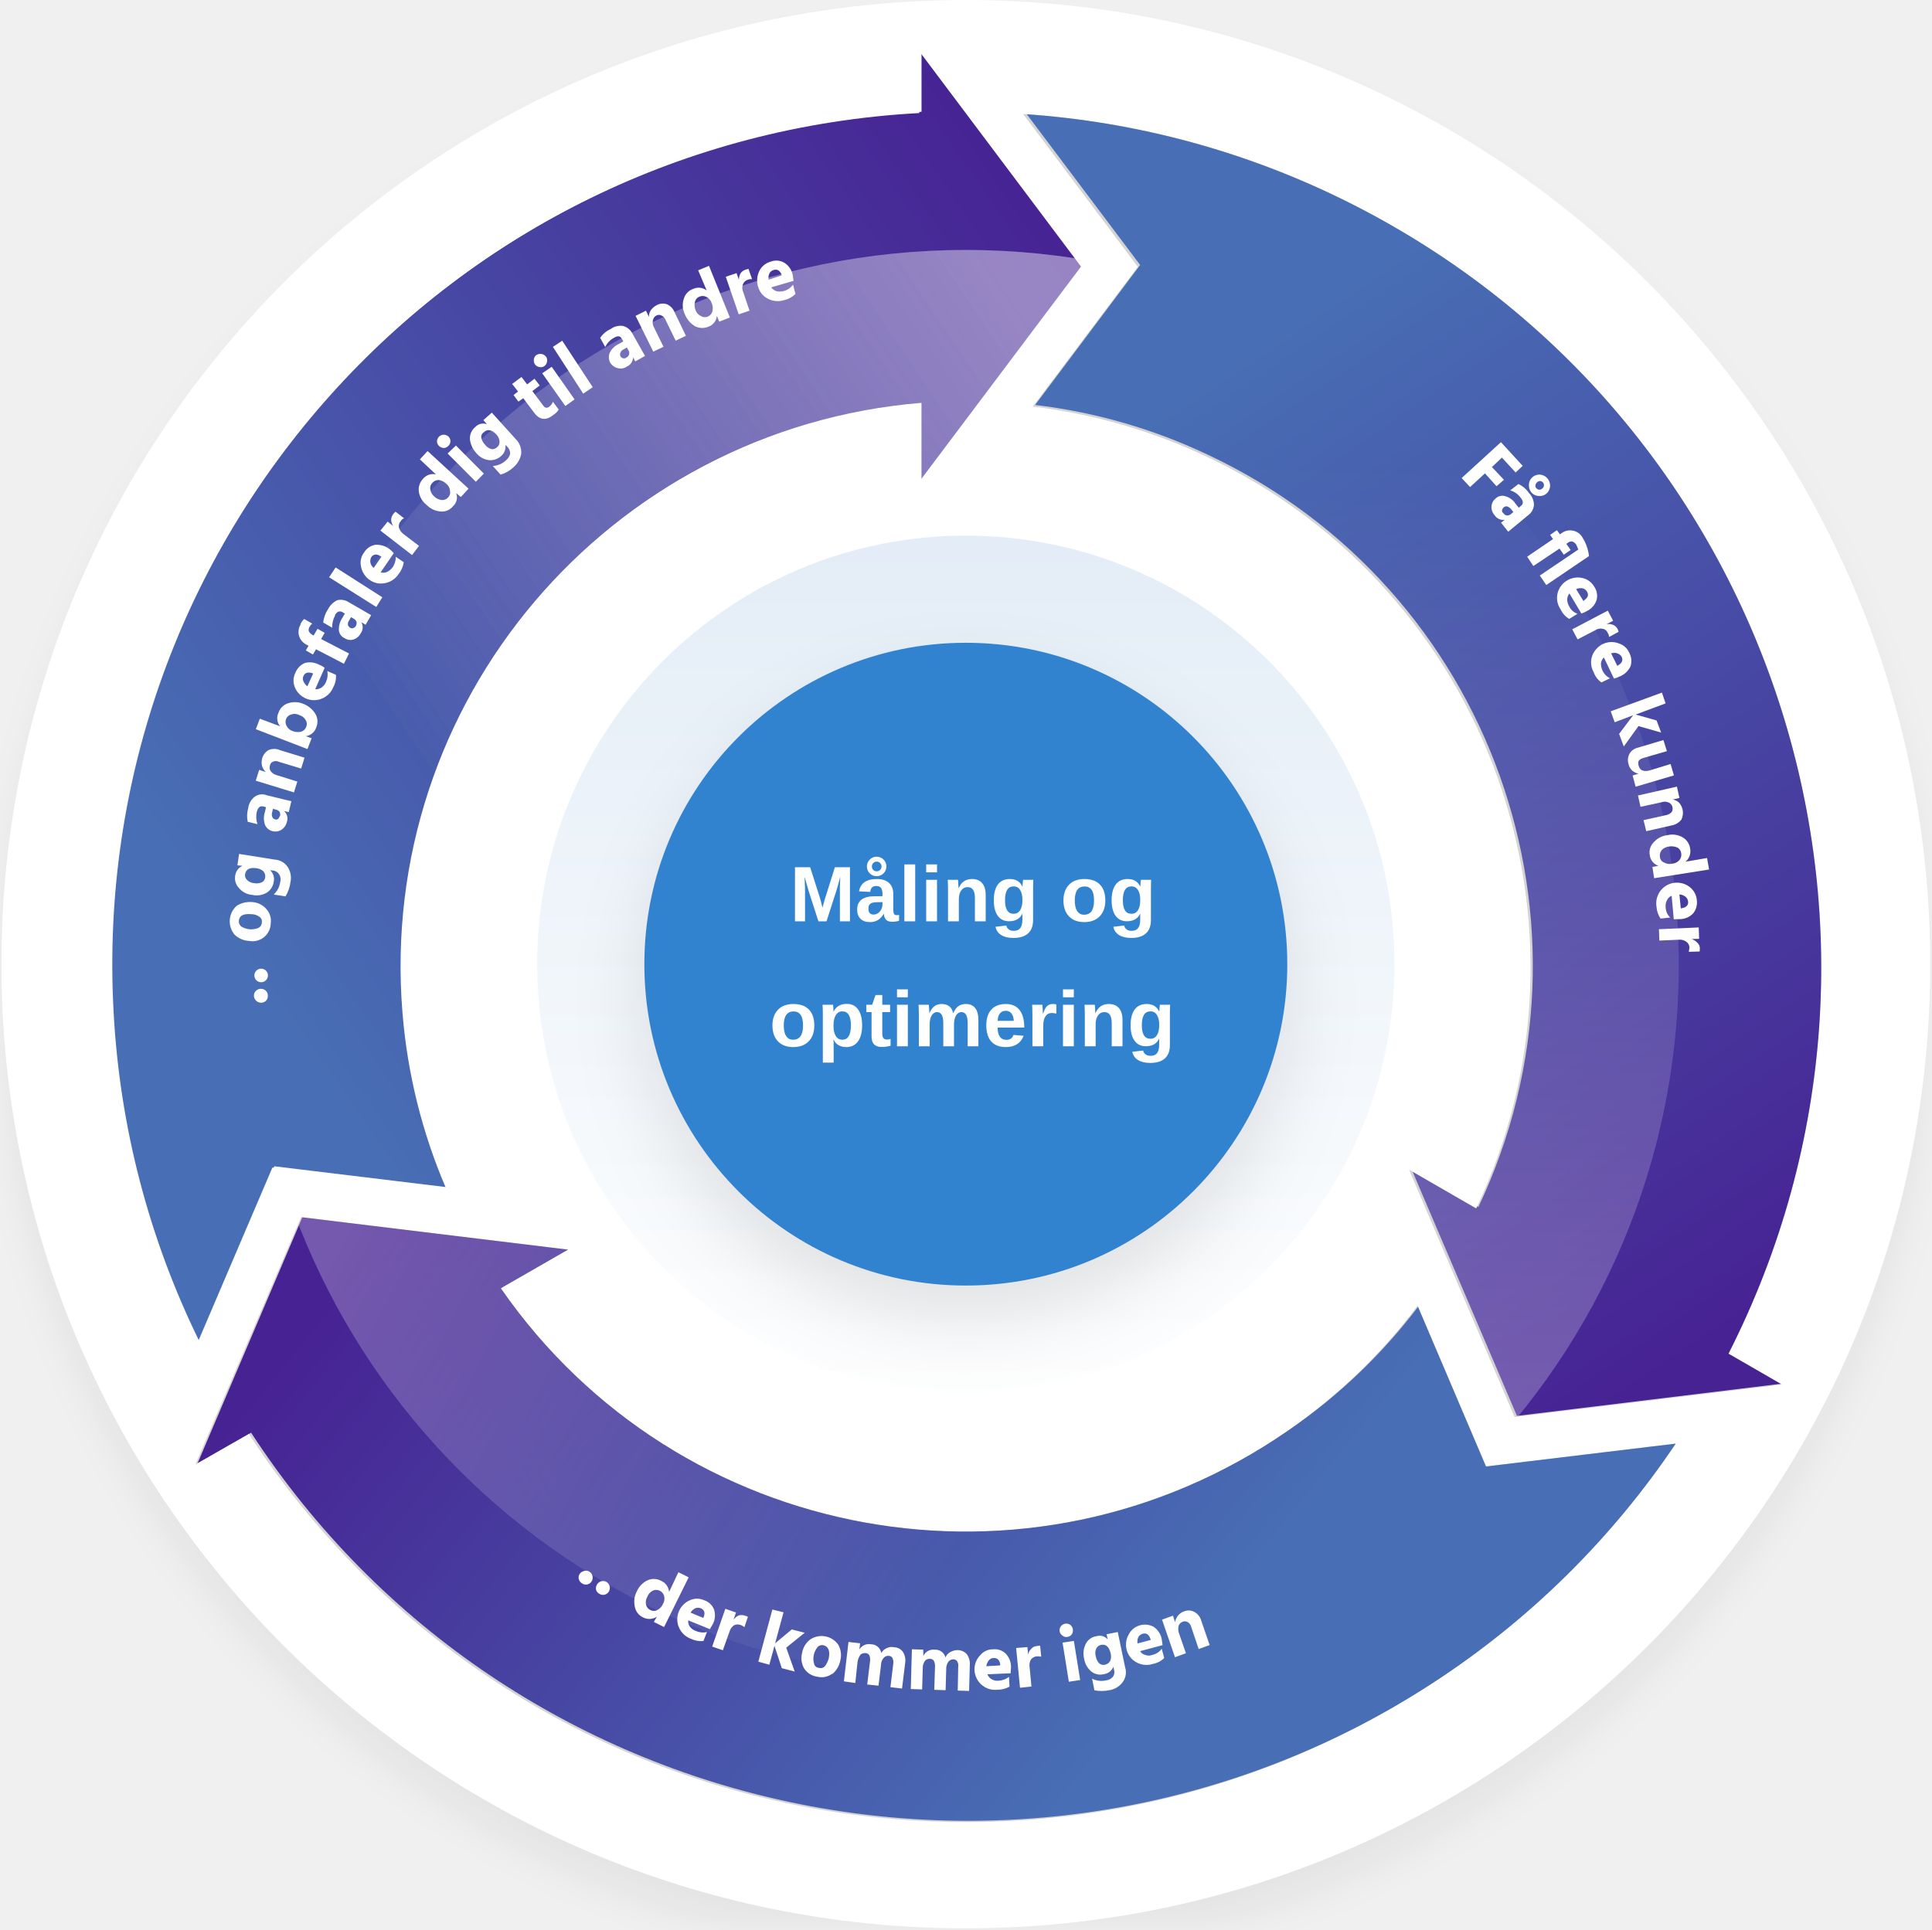
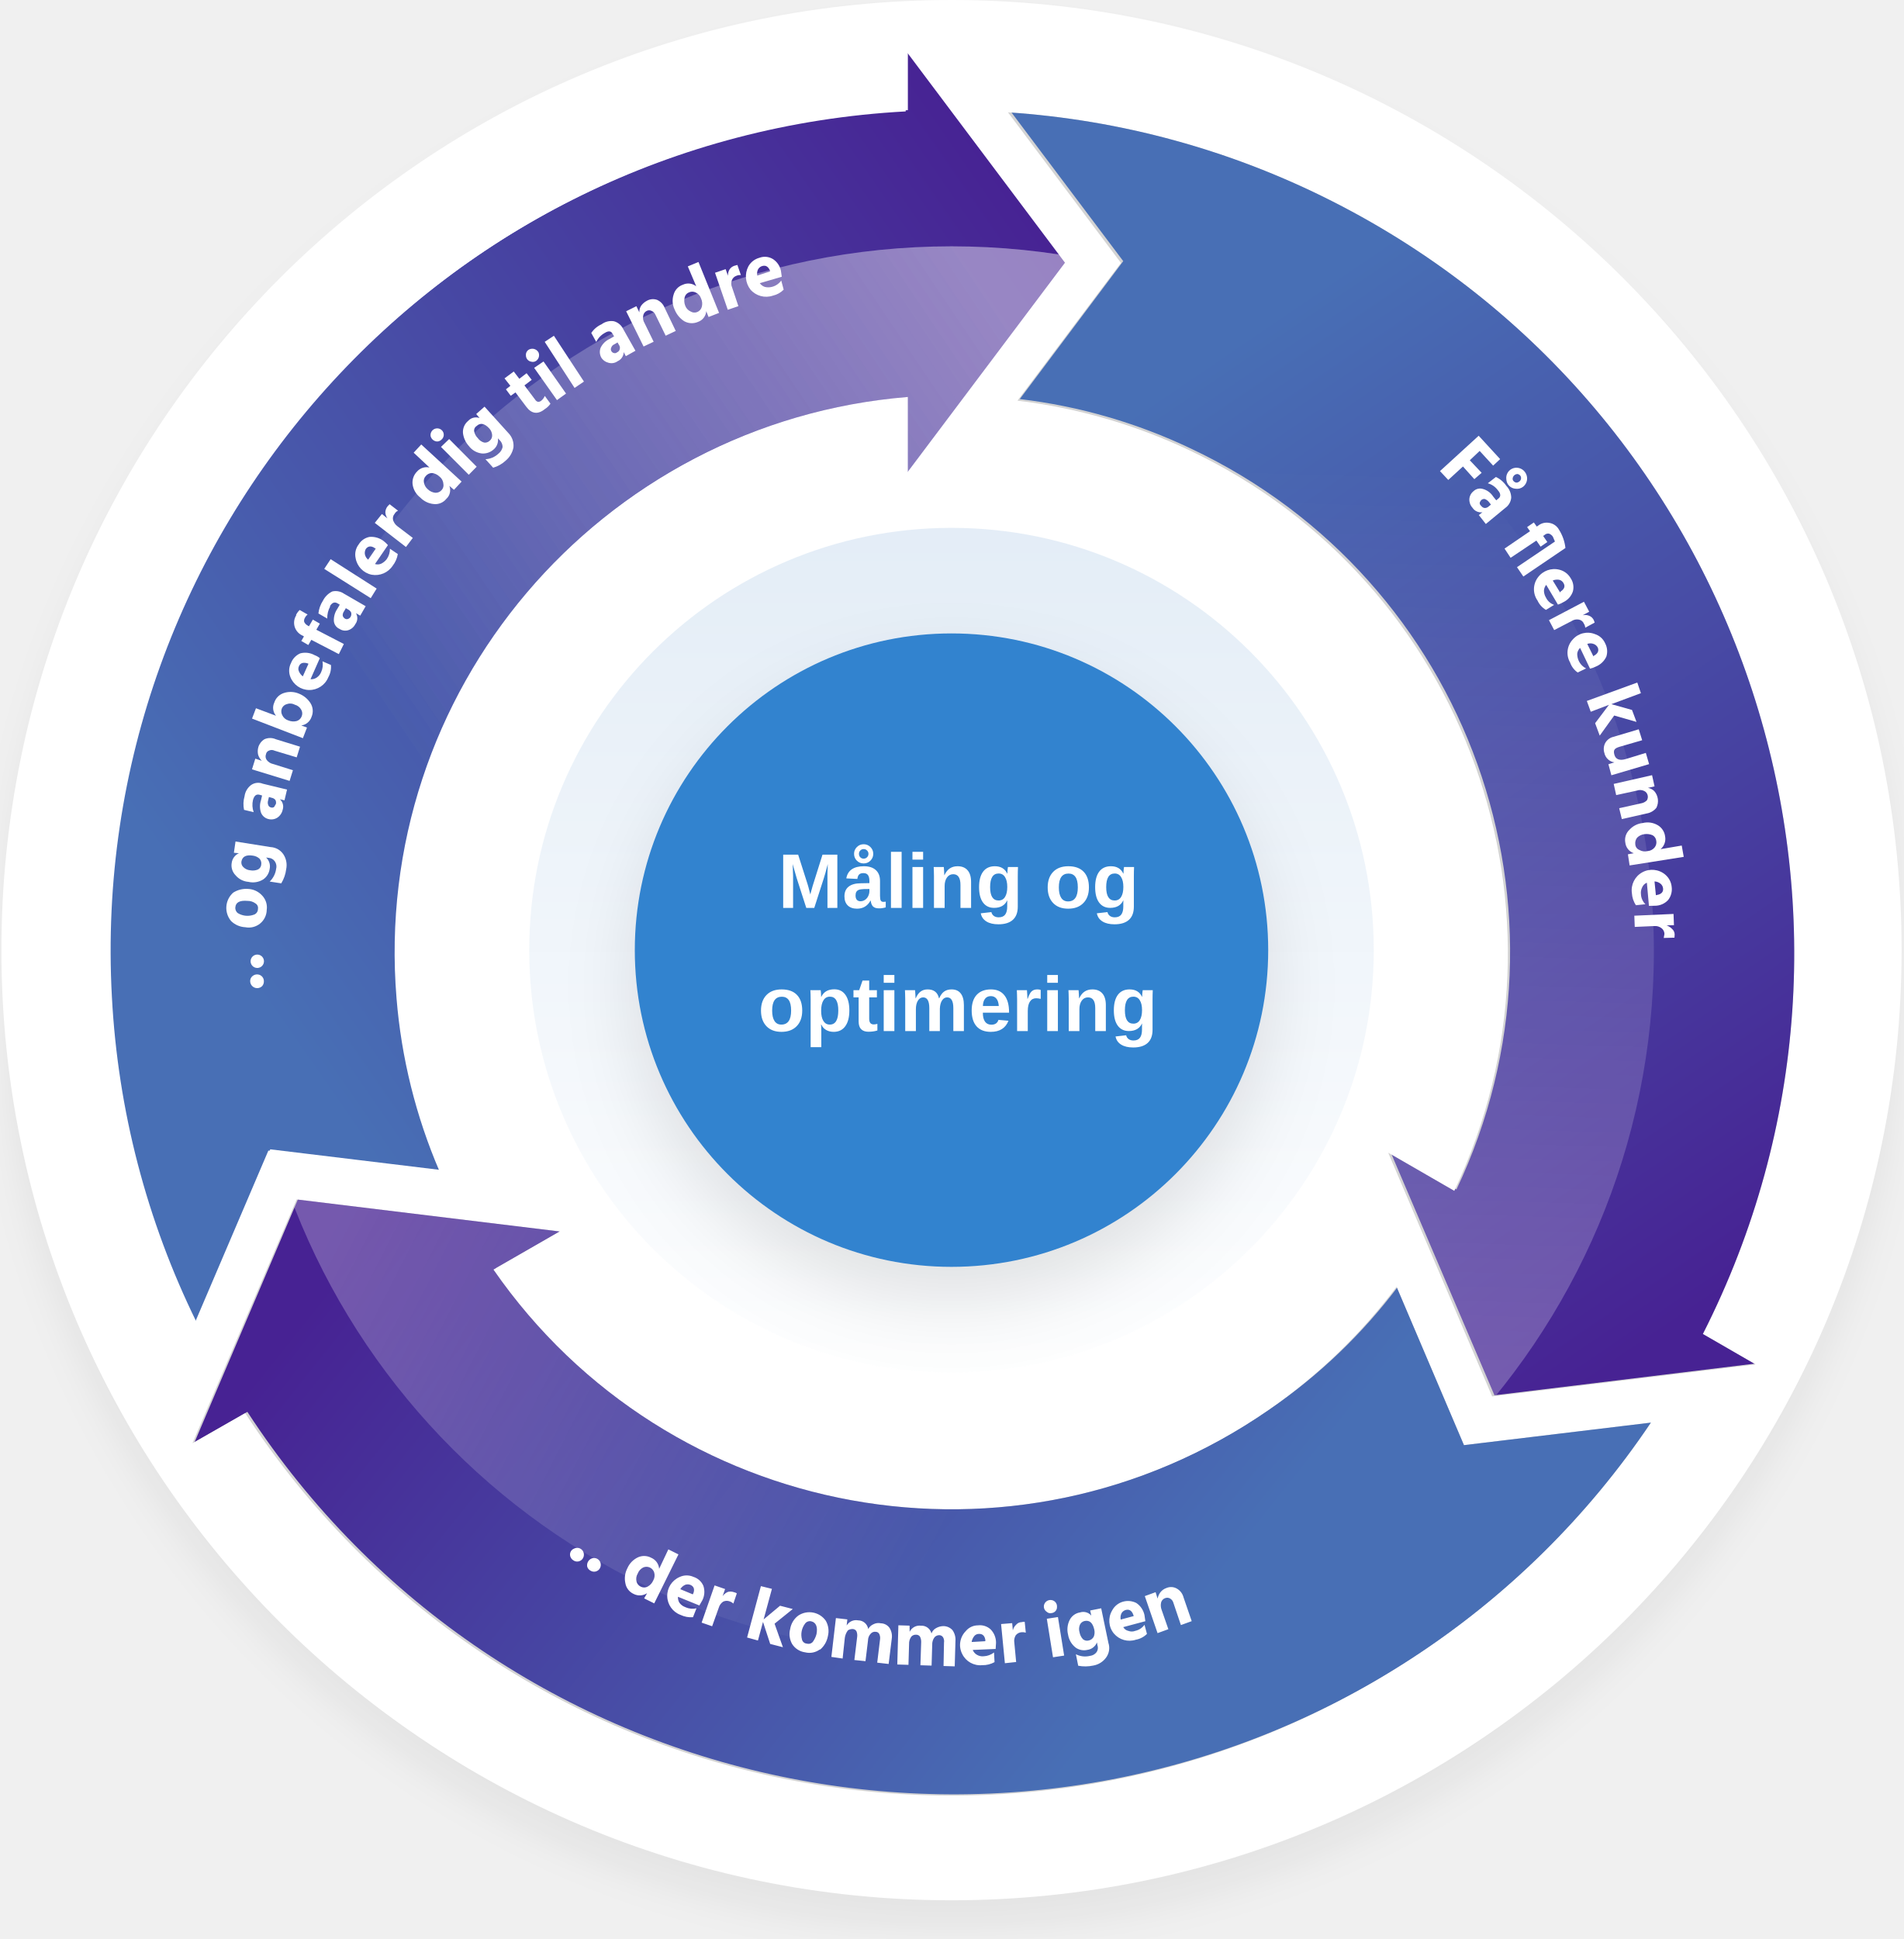
- <svg xmlns="http://www.w3.org/2000/svg" xmlns:xlink="http://www.w3.org/1999/xlink" id="Layer_1" data-name="Layer 1" viewBox="0 0 540.9 540.3">
+ <svg xmlns="http://www.w3.org/2000/svg" xmlns:xlink="http://www.w3.org/1999/xlink" id="Layer_1" data-name="Layer 1" viewBox="0 0 540.9 551">
  <defs>
    <filter id="filter-2" x="-13.12" y="-4" width="107" height="107" name="filter-2">
      <feOffset result="shadowOffsetOuter1" dy="8" in="SourceAlpha" />
      <feGaussianBlur result="shadowBlurOuter1" stdDeviation="5" in="shadowOffsetOuter1" />
      <feColorMatrix values="0 0 0 0 0 0 0 0 0 0 0 0 0 0 0 0 0 0 0.05 0" in="shadowBlurOuter1" />
    </filter>
    <linearGradient id="linear-gradient" x1="-358.11" y1="679.93" x2="-357.41" y2="679.7" gradientTransform="matrix(-207.24, -358.95, -146.7, 84.7, 26031.16, -185748.02)" gradientUnits="userSpaceOnUse">
      <stop offset="0" stop-color="#472293" />
      <stop offset="1" stop-color="#486fb5" />
    </linearGradient>
    <mask id="mask" x="55.27" y="70.28" width="414.73" height="439.63" maskUnits="userSpaceOnUse">
      <g transform="translate(-9.6 -2)">
        <g id="mask-5">
          <path id="path-4" d="M426.3,412.3l53.1-6.4A239.1,239.1,0,0,1,411.3,473c-110.8,72.2-259.2,41-331.4-69.8l-15,8.6,29.5-69.3,74.9,9.1-18.8,10.8a158.1,158.1,0,0,0,220,40,156.4,156.4,0,0,0,36.6-35.1Z" fill="#fff" />
        </g>
      </g>
    </mask>
    <linearGradient id="linear-gradient-2" x1="-357.87" y1="680.34" x2="-357.44" y2="680.12" gradientTransform="matrix(400, 0, 0, -400, 143311, 272351.28)" gradientUnits="userSpaceOnUse">
      <stop offset="0" stop-color="#fff" />
      <stop offset="1" stop-color="#fff" stop-opacity="0" />
    </linearGradient>
    <linearGradient id="linear-gradient-3" x1="-356.64" y1="679.69" x2="-357" y2="680.55" gradientTransform="matrix(-111.68, -193.43, -316.08, 182.49, 175300.3, -192969.92)" xlink:href="#linear-gradient" />
    <mask id="mask-2" x="70" y="31.49" width="440.47" height="438.79" maskUnits="userSpaceOnUse">
      <g transform="translate(-9.6 -2)">
        <g id="mask-9">
          <path id="path-8" d="M509.1,389.4l-74.8,9.1-29.6-69.3L423.5,340c37.4-78.9,3.6-173.2-75.4-210.5a155.8,155.8,0,0,0-48.7-14.1l29.4-39.2L296.7,33.5a239,239,0,0,1,92.2,25.4c118,59.8,165.1,203.9,105.2,321.9Z" fill="#fff" />
        </g>
      </g>
    </mask>
    <linearGradient id="linear-gradient-4" x1="-357.61" y1="679.9" x2="-357.59" y2="680.55" xlink:href="#linear-gradient-2" />
    <linearGradient id="linear-gradient-5" x1="-356.79" y1="680.65" x2="-357.54" y2="679.96" gradientTransform="matrix(-135.92, -235.41, -313.36, 180.92, 164859.72, -206741.51)" xlink:href="#linear-gradient" />
    <mask id="mask-3" x="31.38" y="14" width="439" height="456" maskUnits="userSpaceOnUse">
      <g transform="translate(-9.6 -2)">
        <g id="mask-13">
          <path id="path-12" d="M267.6,16l45.2,60.2-45.2,60.3V114.8c-87.1,7.1-151.9,83.5-144.7,170.5a157.3,157.3,0,0,0,12.2,49.2l-48.7-5.9L65.5,377.8a238,238,0,0,1-24.1-92.5c-7.2-132,94.1-244.9,226.2-252Z" fill="#fff" />
        </g>
      </g>
    </mask>
    <linearGradient id="linear-gradient-6" x1="-357.37" y1="680.36" x2="-357.8" y2="680.07" gradientTransform="matrix(400, 0, 0, -400, 143311.38, 272351)" xlink:href="#linear-gradient-2" />
    <linearGradient id="linear-gradient-7" x1="-357" y1="680.5" x2="-357" y2="679.5" gradientTransform="matrix(240, 0, 0, -240, 85951.38, 163471)" gradientUnits="userSpaceOnUse">
      <stop offset="0" stop-color="#c9dcef" />
      <stop offset="1" stop-color="#fdfeff" />
    </linearGradient>
    <filter id="filter-17" x="-29.02" y="-15.9" width="138.9" height="138.9" name="filter-17">
      <feOffset result="shadowOffsetOuter1" dy="10" in="SourceAlpha" />
      <feGaussianBlur result="shadowBlurOuter1" stdDeviation="10" in="shadowOffsetOuter1" />
      <feColorMatrix values="0 0 0 0 0 0 0 0 0 0 0 0 0 0 0 0 0 0 0.1 0" in="shadowBlurOuter1" />
    </filter>
  </defs>
  <g id="Page-2">
    <g id="Homepage">
      <g id="content">
        <g id="wheel">
          <g id="section_1" data-name="section#1">
            <g id="wheel-2" data-name="wheel">
              <g id="base">
                <g filter="url(#filter-2)">
                  <circle id="path-1" cx="270.4" cy="270" r="270" />
                </g>
                <circle id="path-1-2" data-name="path-1" cx="270.4" cy="270" r="270" fill="#fff" />
              </g>
              <g id="arrows">
                <g id="arrow_0">
                  <path id="path-8-2-grey" data-name="path-8" d="M267.1,14.9l45.3,60.3-45.2,60.2V113.7c-87,7.1-151.8,83.5-144.6,170.6a158.7,158.7,0,0,0,12.2,49.2l-48.6-5.9-21,49.2A238.5,238.5,0,0,1,41,284.3c-7.2-132.1,94.1-245,226.1-252.1Z" transform="rotate(120, 270, 270) translate(-9.6 -2)" fill="lightgrey" />
                  <g mask="url(#mask-2)">
                    <g id="Fill-4" class="movable-arrow movable-arrow0" transform="rotate(120, 270, 270)">
                      <path id="path-8-2" data-name="path-8" d="M267.1,14.9l45.3,60.3-45.2,60.2V113.7c-87,7.1-151.8,83.5-144.6,170.6a158.7,158.7,0,0,0,12.2,49.2l-48.6-5.9-21,49.2A238.5,238.5,0,0,1,41,284.3c-7.2-132.1,94.1-245,226.1-252.1Z" transform="translate(-9.6 -2)" fill="url(#linear-gradient-3)" />
                    </g>
                    <circle id="Oval-2" data-name="Oval" cx="270" cy="270.3" r="200" opacity="0.25" fill="url(#linear-gradient-4)" style="isolation: isolate" />
                  </g>
                  <path id="Få_flere_kunder" data-name="Få flere kunder" d="M80.6,206.4,77.9,215l14.2,4.5,1-3.3-5.4-1.7,1.5-4.6-2.6-.9-1.4,4.7-3.7-1.1,1.7-5.4Zm2.8-7.9a1.3,1.3,0,0,1,.7.6,1.4,1.4,0,0,1,0,.9.9.9,0,0,1-.6.6,1.4,1.4,0,0,1-1.7-.6,1.4,1.4,0,0,1,0-.9,1.2,1.2,0,0,1,1.6-.6Zm.7-1.7a3,3,0,0,0-3.6,1.2,3,3,0,0,0,.4,3.8,2.9,2.9,0,0,0,3.8.2,2.8,2.8,0,0,0,1-3.6A2.8,2.8,0,0,0,84.1,196.8Zm9.8,5.7a1.6,1.6,0,0,1,.9.7,1.3,1.3,0,0,1,0,1.2,1,1,0,0,1-.5.8,1.7,1.7,0,0,1-1,0,1.2,1.2,0,0,1-.7-.7,2.8,2.8,0,0,1,.1-1.3l.4-1Zm-5.3,0c.4-1.2,1.1-1.6,1.9-1.3l.8.3-.5,1.3a5,5,0,0,0-.4,3.6,2.7,2.7,0,0,0,1.9,2,3.1,3.1,0,0,0,2.5-.1,3.4,3.4,0,0,0,1.7-2,2.9,2.9,0,0,0-.3-3.1l1.2.5,1.2-3-6.7-2.5a4,4,0,0,0-3.4,0,4.9,4.9,0,0,0-2.2,2.9,7.2,7.2,0,0,0-.7,3.8l2.7,1.1a5.3,5.3,0,0,1,.3-3.5Zm2.8-13.4,2.1,1,.6-1.3,7.9,3.8,1.4-2.8-7.9-3.9.9-1.9-2.1-1-.9,1.9-.4-.2a1.5,1.5,0,0,1-1-.9,2.2,2.2,0,0,1,.2-1.4l.9-1.2,11.7,5.7,1.4-2.9-13-6.3a12.2,12.2,0,0,0-3.6,4.2,3.8,3.8,0,0,0-.3,3.3,3.9,3.9,0,0,0,2.3,2.4l.4.2ZM103,176.2a3.3,3.3,0,0,1-1.1-1.5,1.9,1.9,0,0,1,.2-1.5c.5-.9,1.3-1.1,2.5-.5h.3Zm5.2-.8a4,4,0,0,1-1.4,1.5,2.8,2.8,0,0,1-1.8.3l3.2-5.7a7.1,7.1,0,0,0-1.4-1,5.2,5.2,0,0,0-4-.8,4.6,4.6,0,0,0-2.9,2.4,5.1,5.1,0,0,0-.5,4,5.8,5.8,0,0,0,5,4.2,5.6,5.6,0,0,0,5.7-3.2,6,6,0,0,0,1.1-3.4l-2.4-1.3a4,4,0,0,1-.6,3Zm-4.4-9.9,9.5,6,1.7-2.7-4.7-3a2.8,2.8,0,0,1-1.4-1.6,1.9,1.9,0,0,1,.3-1.8,2.4,2.4,0,0,1,.8-.9l-2.6-1.6-.5.6a2.5,2.5,0,0,0-.4,1.7,3,3,0,0,0,.8,1.7l-1.8-1.1Zm9.9-6.8a2.6,2.6,0,0,1-.9-1.6,2.1,2.1,0,0,1,.3-1.5c.6-.8,1.5-.9,2.6-.2h.2Zm5.3-.2a4.7,4.7,0,0,1-1.5,1.3,2.8,2.8,0,0,1-1.8.1l3.7-5.4a6.9,6.9,0,0,0-1.3-1.1,5.6,5.6,0,0,0-4-1.2,4.9,4.9,0,0,0-3.1,2.2,4.7,4.7,0,0,0-.8,3.8,5.6,5.6,0,0,0,4.5,4.7,5.5,5.5,0,0,0,6-2.6,5.8,5.8,0,0,0,1.4-3.3l-2.2-1.5A4.6,4.6,0,0,1,119,158.5Zm8.5-16.6-1.6-6.4-2.3,2.8,1.5,5.9-6.9-5.7-2.1,2.4,11.7,9.8,2.1-2.5-4.3-3.5,6.5.8,2.4-2.9Zm9-9.1c1.4,1.3,1.6,2.5.6,3.5s-1.6.8-2.6-.1l-4.9-4.7-2.2,2.4,5.4,5.1a3.6,3.6,0,0,0,2.7,1.2,3.7,3.7,0,0,0,2.6-1.2,3.4,3.4,0,0,0,.9-3.8l1.3,1.2,2.3-2.3-8.1-7.7-2.3,2.4Zm.3-8.7,7.6,8.2,2.4-2.2-4-4.4a2.7,2.7,0,0,1-1-1.9,1.8,1.8,0,0,1,.6-1.5,1.9,1.9,0,0,1,1.3-.5,2.9,2.9,0,0,1,1.4.8l4.5,4.9,2.3-2.2L147,120a4.5,4.5,0,0,0-2.8-1.6,4.3,4.3,0,0,0-3.8,2.9,3.4,3.4,0,0,0,.1,2l-1.3-1.4Zm17.5-5.2a3.5,3.5,0,0,1-1.9-1.3,4.3,4.3,0,0,1-.9-2.2,2.1,2.1,0,0,1,.9-1.7,2.3,2.3,0,0,1,1.8-.5,2.8,2.8,0,0,1,1.9,1.2,3.1,3.1,0,0,1,.9,2.2,1.8,1.8,0,0,1-.8,1.8,2.5,2.5,0,0,1-1.9.5Zm-.5-7.4a3.8,3.8,0,0,0-3.8.7,4.3,4.3,0,0,0-1.7,3.3,5.7,5.7,0,0,0,1.6,4.1,5.9,5.9,0,0,0,3.5,2.3,4,4,0,0,0,3.8-.8,3.6,3.6,0,0,0,1.4-3.6l1.1,1.3,2.5-2-9.8-12.1-2.5,2.1Zm8.8-3.1a2.9,2.9,0,0,1-.3-1.8,2,2,0,0,1,.8-1.3c.8-.6,1.7-.4,2.5.6l.2.2Zm5.1,1.5a3.4,3.4,0,0,1-1.9.7,2.4,2.4,0,0,1-1.8-.5l5.4-3.8-.9-1.5a5.1,5.1,0,0,0-3.3-2.4,5,5,0,0,0-3.7,1,5.2,5.2,0,0,0-2.1,3.3,5.8,5.8,0,0,0,9.3,5.6,6.9,6.9,0,0,0,2.4-2.7l-1.6-2.2a4.2,4.2,0,0,1-1.8,2.5Zm.2-10.8,6,9.4,2.7-1.7-3-4.7a2.9,2.9,0,0,1-.5-2,2.1,2.1,0,0,1,1-1.6l1.1-.4-1.6-2.6-.8.4a2.1,2.1,0,0,0-1,1.4,4,4,0,0,0-.1,1.9l-1.1-1.8Z" transform="rotate(120, 270, 270) translate(-9.6 -2)" fill="#fff" />
                </g>
                <g id="arrow_1">
                  <path id="path-4-2-grey" data-name="path-4" d="M328.4,75.2,296.3,32.4a239,239,0,0,1,92.1,25.4c118,59.8,165.1,204,105.3,321.9l14.9,8.7-74.8,9-29.5-69.3L423.1,339c37.3-79,3.5-173.3-75.4-210.6A156.6,156.6,0,0,0,299,114.3Z" transform="rotate(120, 270, 270) translate(-9.6 -2)" fill="lightgrey" />
                  <g mask="url(#mask)">
                    <g id="arrow_1" class="movable-arrow movable-arrow1" transform="rotate(120, 270, 270)">
                      <path id="path-4-2" data-name="path-4" d="M328.4,75.2,296.3,32.4a239,239,0,0,1,92.1,25.4c118,59.8,165.1,204,105.3,321.9l14.9,8.7-74.8,9-29.5-69.3L423.1,339c37.3-79,3.5-173.3-75.4-210.6A156.6,156.6,0,0,0,299,114.3Z" transform="translate(-9.6 -2)" fill="url(#linear-gradient)" />
                    </g>
                    <circle id="Oval" cx="270" cy="270.3" r="200" opacity="0.25" fill="url(#linear-gradient-2)" style="isolation: isolate" />
                  </g>
                  <path id="_.._der_kommer_igen" data-name=" .. der kommer igen" d="M483.3,278a1.9,1.9,0,0,0-1.5-2,2,2,0,0,0-2.2,1.1,1.9,1.9,0,0,0,.7,2.4,1.8,1.8,0,0,0,2.4-.1A2,2,0,0,0,483.3,278Zm.1-5.7a1.9,1.9,0,0,0-1.5-1.9,2,2,0,0,0-2.2,1.1,1.9,1.9,0,0,0,.7,2.4,2.1,2.1,0,0,0,2.5-.2A1.9,1.9,0,0,0,483.4,272.3Zm-3.9-12.8a3,3,0,0,1-2.1.8,3.2,3.2,0,0,1-2.3-.5,2.3,2.3,0,0,1-.3-3.4,2.9,2.9,0,0,1,2.1-.9,3.6,3.6,0,0,1,2.3.5,2.1,2.1,0,0,1,1,1.7,2.2,2.2,0,0,1-.7,1.8Zm-6.3-3.8a3.7,3.7,0,0,0-1.6,3.5,4.3,4.3,0,0,0,1.7,3.3,6.1,6.1,0,0,0,4.3,1.1,6.2,6.2,0,0,0,3.9-1.6,4.1,4.1,0,0,0,1.5-3.6,3.8,3.8,0,0,0-2.1-3.2h1.7l-.2-3.2L466.9,253l.2,3.2Zm2-8.1a3,3,0,0,1-1.8-.6,2.1,2.1,0,0,1-.7-1.3c-.1-1,.4-1.7,1.7-1.9h.3Zm3.7-3.8a3.4,3.4,0,0,1-.2,2,2.7,2.7,0,0,1-1.3,1.3l-.9-6.5h-1.7a5.3,5.3,0,0,0-3.7,1.8,4.5,4.5,0,0,0-.8,3.7,4.7,4.7,0,0,0,2,3.4,5.8,5.8,0,0,0,9.2-5.6,7,7,0,0,0-1.2-3.4l-2.7.4a4.9,4.9,0,0,1,1.3,2.8Zm-9.5-4.1,11-2.1-.6-3.1-5.5,1a3.1,3.1,0,0,1-2.1-.2,2.3,2.3,0,0,1-1-1.5,2.9,2.9,0,0,1,0-1.3l-3,.6a1.9,1.9,0,0,0,.1.8,3,3,0,0,0,.8,1.6,3.6,3.6,0,0,0,1.8.7l-2.1.4Zm.9-20.2-6.2-2.4,1,3.6,5.7,2.1-8.7,2.3.9,3.1,14.6-3.9-.8-3.1-5.3,1.4,4.4-4.9-1-3.6Zm-.1-14.9a6.6,6.6,0,0,0-4.4,0,5.9,5.9,0,0,0-3.5,2.7,5.7,5.7,0,0,0,2.6,7.5,5.9,5.9,0,0,0,4.5.1,5.7,5.7,0,0,0,3.4-2.6,5.2,5.2,0,0,0,.2-4.4,5,5,0,0,0-2.8-3.2Zm-3.3,3.1a6.5,6.5,0,0,1,2.4-.2,1.6,1.6,0,0,1,1.3,1.2,1.5,1.5,0,0,1-.3,1.8,5.2,5.2,0,0,1-4.4,1.5,1.7,1.7,0,0,1-1.4-1.2C464.1,209.5,464.9,208.4,466.9,207.7Zm-6.7-2.5,10.2-4.4-1.2-3-5.4,2.4a4.5,4.5,0,0,1-2.3.3,2.4,2.4,0,0,1-1-1,1.3,1.3,0,0,1,0-1.2,3.1,3.1,0,0,1,1.3-1l6.1-2.6-1.3-2.9-5.4,2.3a2.9,2.9,0,0,1-2.2.3,1.6,1.6,0,0,1-1.1-1,1.1,1.1,0,0,1,.1-1.2,2.7,2.7,0,0,1,1.2-.9l6.1-2.6-1.3-3-6.6,2.8a4.5,4.5,0,0,0-2.4,2.1,3.1,3.1,0,0,0,.1,2.8,3.1,3.1,0,0,0,1.3,1.7,3.1,3.1,0,0,0,1.9.6,2.9,2.9,0,0,0-.7,3.7,3.1,3.1,0,0,0,2.9,2.1l-1.6.7Zm-7.1-16.4,9.8-5.3-1.5-2.8-5.2,2.8a3.3,3.3,0,0,1-2.2.5,1.7,1.7,0,0,1-1.1-.9,1.3,1.3,0,0,1-.1-1.2,3.2,3.2,0,0,1,1.2-1.1l5.8-3.1-1.5-2.8-5.2,2.8a3.3,3.3,0,0,1-2.2.5,1.8,1.8,0,0,1-1.2-.9,1.3,1.3,0,0,1,0-1.2,2.3,2.3,0,0,1,1.2-1l5.8-3.2-1.5-2.8-6.3,3.4a4.7,4.7,0,0,0-2.3,2.3,3.5,3.5,0,0,0,.3,2.8,4.3,4.3,0,0,0,1.5,1.5,2.8,2.8,0,0,0,2,.4,2.9,2.9,0,0,0-.4,3.7,3.1,3.1,0,0,0,3.1,1.9l-1.5.9Zm-6.3-20.4a3.7,3.7,0,0,1-1.8.2,1.7,1.7,0,0,1-1.2-.8c-.6-.9-.4-1.8.7-2.6h.2Zm1.8-5a3.1,3.1,0,0,1,.6,1.9,2.7,2.7,0,0,1-.6,1.7l-3.5-5.5-1.6.8a5.4,5.4,0,0,0-2.5,3.2,4.5,4.5,0,0,0,.8,3.7,4.5,4.5,0,0,0,3.2,2.2,5.6,5.6,0,0,0,6.1-2.4,5.7,5.7,0,0,0-.1-6.5,6.9,6.9,0,0,0-2.5-2.6l-2.3,1.5a5.2,5.2,0,0,1,2.4,2Zm-10.4.3,9.1-6.5-1.9-2.6-4.5,3.2a3.1,3.1,0,0,1-2,.7,2.3,2.3,0,0,1-1.6-1,3.7,3.7,0,0,1-.5-1.1l-2.5,1.8a1.8,1.8,0,0,0,.5.7,2.1,2.1,0,0,0,1.4,1,3.1,3.1,0,0,0,1.9,0l-1.7,1.2Zm-1.2-20-8.6,7,2,2.5,8.6-7Zm-8.7,9.1a1.7,1.7,0,0,0-2.3-.4,1.8,1.8,0,0,0-.9,2.2,1.9,1.9,0,0,0,2,1.3,1.8,1.8,0,0,0,1.6-1.7,1.5,1.5,0,0,0-.4-1.4Zm2-11.4a3.8,3.8,0,0,1-1.2,1.8,3.2,3.2,0,0,1-1.9,1,1.9,1.9,0,0,1-1.6-.6c-1-1.1-.7-2.3.7-3.6a3.4,3.4,0,0,1,1.8-.9,2.1,2.1,0,0,1,1.7.7,1.8,1.8,0,0,1,.5,1.6Zm-7,1.3a3,3,0,0,0,.8,3.2,4,4,0,0,0,3.4,1.5,6,6,0,0,0,3.8-1.7,5.8,5.8,0,0,0,2.1-3.7,4.1,4.1,0,0,0-1.1-3.2,3.4,3.4,0,0,0-3.2-1.3l.6-.5a2.2,2.2,0,0,1,1.8-.8,2.7,2.7,0,0,1,1.9,1.1A5.7,5.7,0,0,1,435,141l2.5-2.2a10.7,10.7,0,0,0-2.2-3.7,5.7,5.7,0,0,0-3.7-2,4.6,4.6,0,0,0-4,1.5l-7.5,6.7,2.1,2.4Zm-3.2-7.8a2.8,2.8,0,0,1-1.7.7,2,2,0,0,1-1.4-.6c-.7-.7-.7-1.6.2-2.6l.2-.2Zm.7-5.2a2.7,2.7,0,0,1,1,1.7,2.2,2.2,0,0,1-.2,1.8l-4.6-4.6-1.4,1.1a5.5,5.5,0,0,0-1.8,3.7,5.2,5.2,0,0,0,1.6,3.5,5,5,0,0,0,3.7,1.4,5.7,5.7,0,0,0,5.4-3.7,5.8,5.8,0,0,0-1.6-6.3,6,6,0,0,0-3-1.9l-1.9,1.9a4.4,4.4,0,0,1,2.8,1.4Zm-9.9,2.6,7.3-8.4-2.5-2.1-3.8,4.4a3.6,3.6,0,0,1-1.8,1.2,1.8,1.8,0,0,1-1.6-.4,1.6,1.6,0,0,1-.6-1.3,2,2,0,0,1,.6-1.4l4.4-5-2.5-2.1-4.7,5.4a4,4,0,0,0-1.2,2.9,3.3,3.3,0,0,0,1.3,2.6,3.7,3.7,0,0,0,1.9.9,4.4,4.4,0,0,0,2-.2l-1.3,1.4Z" transform="rotate(120, 270, 270) translate(-9.6 -2)" fill="#fff" />
                </g>
                <g id="arrow_2" data-name="arrow 1">
                  <path id="mask--gray" class="mask-2" d="M267.1,14.9l45.3,60.3-45.2,60.2V113.7c-87,7.1-151.8,83.5-144.6,170.6a158.7,158.7,0,0,0,12.2,49.2l-48.6-5.9-21,49.2A238.5,238.5,0,0,1,41,284.3c-7.2-132.1,94.1-245,226.1-252.1Z" transform="translate(-9.6 -2)" fill="lightgray" stroke="white" stroke-width="4px" opacity="1" />
                  <g mask="url(#mask-3)">
                    <g id="Mask-4" class="movable-arrow movable-arrow2" transform="rotate(120, 270, 270)">
                      <path id="path-12-2" data-name="path-12" d="M64.5,410.8l29.6-69.4,74.8,9.1-18.8,10.9a158.1,158.1,0,0,0,220,40,156.4,156.4,0,0,0,36.5-35.2l19.2,45.1,53.1-6.4a240.1,240.1,0,0,1-68,67.1c-110.8,72.2-259.2,40.9-331.4-69.9Z" transform="translate(-9.6 -2)" fill="url(#linear-gradient-5)" />
                    </g>
                    <circle id="Oval-3" data-name="Oval" cx="270.4" cy="270" r="200" opacity="0.25" fill="url(#linear-gradient-6)" style="isolation: isolate" />
                  </g>
                  <path id="_.._og_anbefaler_dig_til_andre" data-name=" .. og anbefaler dig til andre" d="M384.7,436.5a1.9,1.9,0,0,0-.8,2.3,2,2,0,0,0,2.1,1.3,2,2,0,0,0,.2-3.9A2,2,0,0,0,384.7,436.5Zm-4.9,2.8a1.9,1.9,0,1,0,1.5-.2A1.9,1.9,0,0,0,379.8,439.3Zm-15.9,9.8a5.7,5.7,0,0,0,.4,4.4,6.9,6.9,0,0,0,3,3.1,5.8,5.8,0,0,0,7.3-3.5,6.2,6.2,0,0,0-.5-4.4,5.1,5.1,0,0,0-7.3-2.8A4.9,4.9,0,0,0,363.9,449.1Zm3.4,2.8a3.7,3.7,0,0,1-.5-2.3,1.5,1.5,0,0,1,1-1.4,1.7,1.7,0,0,1,1.9.1,5.3,5.3,0,0,1,2,4.2,1.8,1.8,0,0,1-1.1,1.5Q368.7,454.9,367.3,451.9Zm-9.2,1.9a3.8,3.8,0,0,1,1.3,1.8,3.1,3.1,0,0,1,.2,2.1,1.8,1.8,0,0,1-1.1,1.3c-1.4.5-2.4-.2-3.1-2a3.5,3.5,0,0,1-.2-2,2,2,0,0,1,1.2-1.3A1.7,1.7,0,0,1,358.1,453.8Zm-1.3,7a3.5,3.5,0,0,0,3.4.4,4,4,0,0,0,2.5-2.7,5.3,5.3,0,0,0-.2-4.1,5.5,5.5,0,0,0-2.7-3.3,4.3,4.3,0,0,0-3.5-.1,3.4,3.4,0,0,0-2.3,2.5l-.3-.7a2.3,2.3,0,0,1,0-2,2.6,2.6,0,0,1,1.7-1.4,6.1,6.1,0,0,1,4-.2l-1.2-3.1a10.1,10.1,0,0,0-4.2.8,5.6,5.6,0,0,0-3.2,2.7,4.7,4.7,0,0,0,0,4.3l3.6,9.4,3-1.2Zm-18.3-.2a1.7,1.7,0,0,1,0-1.2,1.6,1.6,0,0,1,.9-.7h1a1,1,0,0,1,.6.8,1,1,0,0,1-.2.9,1.9,1.9,0,0,1-1.1.7l-1,.3Zm3.2,4.3c-1.2.3-1.9.1-2.2-.8l-.2-.8,1.3-.4a5.5,5.5,0,0,0,3.1-1.8,3,3,0,0,0,.5-2.7,3.2,3.2,0,0,0-1.6-2,3.6,3.6,0,0,0-2.7-.2,2.8,2.8,0,0,0-2.2,2.2l-.4-1.3-3,.9,2,6.8a3.5,3.5,0,0,0,2,2.7,4.8,4.8,0,0,0,3.7,0,8,8,0,0,0,3.4-1.8l-.8-2.7a6.1,6.1,0,0,1-2.9,1.9Zm-7.4,4.6-2.5-10.9-3.1.7,1.3,5.8a3,3,0,0,1-.1,2.1,1.7,1.7,0,0,1-1.3,1,1.3,1.3,0,0,1-1.3-.2,1.8,1.8,0,0,1-.8-1.4l-1.5-6.4-3.1.7,1.6,7a4,4,0,0,0,1.6,2.8,3.9,3.9,0,0,0,2.8.4,4.4,4.4,0,0,0,1.9-1,4,4,0,0,0,1-1.8l.4,1.9Zm-18.2-4.1a3.8,3.8,0,0,1,1,2.1,2.8,2.8,0,0,1-.4,2.2,2.3,2.3,0,0,1-1.6,1.1,2.1,2.1,0,0,1-1.8-.6,2.8,2.8,0,0,1-1-2.1,2.9,2.9,0,0,1,.3-2.2,2.1,2.1,0,0,1,1.6-1.1A2.2,2.2,0,0,1,316.1,465.4Zm5.7,11.3-2.4-15.3-3.2.5.3,1.7a3.6,3.6,0,0,0-3.6-1.3,4.2,4.2,0,0,0-3.2,2.2,6.9,6.9,0,0,0-.7,4.2,6.1,6.1,0,0,0,2.1,3.9,4.2,4.2,0,0,0,3.6.9,3.5,3.5,0,0,0,3-2.3l1,6Zm-17.6-6.5a3.6,3.6,0,0,1-.7,1.7,1.7,1.7,0,0,1-1.3.7c-1,.1-1.6-.5-1.9-1.8v-.2Zm-3.7-3.9a3.4,3.4,0,0,1,2,.3,2.7,2.7,0,0,1,1.3,1.3l-6.5.7a4.8,4.8,0,0,0,0,1.7,5.5,5.5,0,0,0,1.6,3.8,4.9,4.9,0,0,0,3.7.9,4.8,4.8,0,0,0,3.5-1.8,5.8,5.8,0,0,0-5.3-9.4,6,6,0,0,0-3.4,1.1l.3,2.6a5,5,0,0,1,2.8-1.2Zm-10.4,14.2a4,4,0,0,0,3.1-1.3,4.1,4.1,0,0,0,1-3.2v-.4h1.5v-2.3H294l-.4-8.8-3.2.2.4,8.8h-2v2.3H291v.4a2.3,2.3,0,0,1-.4,1.4,1.5,1.5,0,0,1-1.1.4,2.5,2.5,0,0,1-1.2-.2v2.6a5,5,0,0,0,1.7.2Zm-8.8-12a2,2,0,0,1,.3-1.1,1.6,1.6,0,0,1,1.1-.5,1.4,1.4,0,0,1,.9.3,1,1,0,0,1,.4.9,1.5,1.5,0,0,1-.4.9,1.9,1.9,0,0,1-1.3.3h-1Zm1.8,5c-1.2,0-1.8-.5-1.8-1.4v-.8h1.4a5.6,5.6,0,0,0,3.5-.9,2.7,2.7,0,0,0,1.1-2.5,2.9,2.9,0,0,0-.9-2.3,3.4,3.4,0,0,0-2.5-.9,2.8,2.8,0,0,0-2.8,1.4v-1.4H278v7.1a4.2,4.2,0,0,0,1.1,3.2,5.8,5.8,0,0,0,3.6,1,8.3,8.3,0,0,0,3.8-.7v-2.9a6.7,6.7,0,0,1-3.4,1Zm-11-9-.7,15.5,3.3.2.6-15.6Zm-5.9,6.2a2.6,2.6,0,0,1-.9,1.6,2.4,2.4,0,0,1-1.4.5c-1-.1-1.6-.8-1.5-2.1v-.3Zm-2.8-4.5a4.4,4.4,0,0,1,1.9.7,2.5,2.5,0,0,1,1,1.5l-6.5-.5a8.5,8.5,0,0,0-.4,1.7,5.8,5.8,0,0,0,1,4,4.6,4.6,0,0,0,3.4,1.6,4.7,4.7,0,0,0,3.8-1.2,5.8,5.8,0,0,0,1.8-6.3,5.9,5.9,0,0,0-5.2-3.9,7.3,7.3,0,0,0-3.6.4l-.2,2.7a5.1,5.1,0,0,1,3-.7Zm-7.2,8.1,1.5-11.1-3.2-.4-.7,5.5a3.4,3.4,0,0,1-.9,1.9,2,2,0,0,1-1.8.5,1.9,1.9,0,0,1-1.2-.4l-.4,3,.8.2a2.9,2.9,0,0,0,1.8-.3,3.3,3.3,0,0,0,1.2-1.4l-.3,2Zm-16-10.6a3.6,3.6,0,0,1,.2,2.3,3.2,3.2,0,0,1-1.2,2,2,2,0,0,1-1.8.4,2.3,2.3,0,0,1-1.6-1.1,3.6,3.6,0,0,1-.2-2.3,2.8,2.8,0,0,1,1.2-2,2,2,0,0,1,1.8-.5,2.2,2.2,0,0,1,1.6,1.2Zm-5.4,5a3.6,3.6,0,0,0,2.8,2.5,4.4,4.4,0,0,0,3.7-.7,5.7,5.7,0,0,0,2.2-3.8,6.1,6.1,0,0,0-.3-4.2,4,4,0,0,0-3.1-2.4,3.3,3.3,0,0,0-3.6,1.1l.3-1.7-3.1-.7L230.3,474l3.1.7Zm-6.9-11.5L225,467.9l3.1.9L231,458Zm-1.7,12.5a1.8,1.8,0,0,0-2.2.9,1.9,1.9,0,0,0,2.9,2.3,2,2,0,0,0,.4-2.4,1.8,1.8,0,0,0-1.1-.8Zm-5.3-10.9a3.3,3.3,0,0,1-.2,2.2,3.7,3.7,0,0,1-1.1,1.8,1.5,1.5,0,0,1-1.7.2c-1.4-.4-1.8-1.6-1.2-3.5a3.1,3.1,0,0,1,1.2-1.6,1.9,1.9,0,0,1,1.8-.2,1.9,1.9,0,0,1,1.2,1.1Zm-5.4,4.6a3,3,0,0,0,2.3,2.4,4.1,4.1,0,0,0,3.7-.4,6.6,6.6,0,0,0,2.4-3.3,5.4,5.4,0,0,0,0-4.3,4.5,4.5,0,0,0-2.6-2.3,3.5,3.5,0,0,0-3.4.5l.2-.7a2.7,2.7,0,0,1,1.3-1.7,3.3,3.3,0,0,1,2.2.1,5.8,5.8,0,0,1,3.2,2.4l1-3.1a8.8,8.8,0,0,0-3.6-2.1,6.4,6.4,0,0,0-4.3,0,5.1,5.1,0,0,0-2.8,3.3l-3.1,9.6,3,1ZM198.7,456l-.9,2.2,2.4,1-1,2.4,3,1.3,1-2.5,1.5.6.9-2.1-1.5-.7,2-4.7c1-2.3.3-4-2.1-4.9a5.1,5.1,0,0,0-2.1-.6l-1.1,2.5a3.3,3.3,0,0,1,1.7.2,1.3,1.3,0,0,1,.7.6,1.2,1.2,0,0,1-.1,1l-2,4.7Zm-1.5-10.4-4.7,10.1,2.9,1.4,4.7-10.2Zm-3.8,12a2,2,0,0,0-2.4.6,2,2,0,0,0,.2,2.4,1.7,1.7,0,0,0,2.3.3,1.8,1.8,0,0,0,.8-2.2,1.7,1.7,0,0,0-.9-1.1Zm-1.7-14.7-7,13.9,2.8,1.4,7.1-13.9Zm-14-3.4a1.4,1.4,0,0,1,.9-.8,1.3,1.3,0,0,1,1.2.2.9.9,0,0,1,.6.6,1.1,1.1,0,0,1-.1,1,1,1,0,0,1-.8.5,1.5,1.5,0,0,1-1.3-.3l-.9-.5Zm-.9,5.2q-1.7-.9-.9-2.1l.4-.7,1.2.7a5.3,5.3,0,0,0,3.5,1,3.3,3.3,0,0,0,2.3-1.5,3.2,3.2,0,0,0,.3-2.5,3,3,0,0,0-1.7-2.1,2.9,2.9,0,0,0-3.1-.2l.7-1.1-2.7-1.6-3.6,6.1a4.1,4.1,0,0,0-.6,3.4,4.6,4.6,0,0,0,2.5,2.6,6.9,6.9,0,0,0,3.6,1.3l1.5-2.5a5.7,5.7,0,0,1-3.4-.8Zm-8.4-2.2,6.2-9.3-2.6-1.8-3.3,4.9a2.9,2.9,0,0,1-1.7,1.4,1.8,1.8,0,0,1-1.6-.2,1.5,1.5,0,0,1-.7-1.2,2,2,0,0,1,.4-1.5l3.7-5.5-2.6-1.8-4.1,6a4.1,4.1,0,0,0-.9,3,3.5,3.5,0,0,0,1.7,2.4,4.8,4.8,0,0,0,2,.7,3.2,3.2,0,0,0,1.9-.5l-1.1,1.6Zm-9.1-15.9a2.9,2.9,0,0,1-.7,2.2,3.9,3.9,0,0,1-2,1.3,2,2,0,0,1-1.8-.4,2.2,2.2,0,0,1-.9-1.7,2.8,2.8,0,0,1,.7-2.1,3.5,3.5,0,0,1,2-1.4,2.2,2.2,0,0,1,1.9.4A2.1,2.1,0,0,1,159.3,426.6Zm-7,2.2a3.6,3.6,0,0,0,1.5,3.5,4.1,4.1,0,0,0,3.7.9,5.7,5.7,0,0,0,3.6-2.4,7,7,0,0,0,1.5-4,4.4,4.4,0,0,0-1.8-3.5,3.5,3.5,0,0,0-3.8-.5l1.1-1.4-2.5-2L146,431.7l2.6,2Zm-6-2.7,7.3-8.4-2.4-2.1-3.7,4.2a2.7,2.7,0,0,1-1.8,1.1,2.1,2.1,0,0,1-1.7-.5,2.5,2.5,0,0,1-.8-1l-2,2.3.6.6a2.6,2.6,0,0,0,1.6.7,3.5,3.5,0,0,0,1.8-.5l-1.3,1.5ZM141,415.3a2.8,2.8,0,0,1-1.7.7,2,2,0,0,1-1.4-.6c-.7-.7-.7-1.5.1-2.6h.2Zm.6-5.3a4.2,4.2,0,0,1,1.1,1.8,2.8,2.8,0,0,1-.2,1.8l-4.7-4.5-1.4,1.1a5.2,5.2,0,0,0-1.7,3.7,4.4,4.4,0,0,0,1.6,3.4,5.1,5.1,0,0,0,3.7,1.5,6.1,6.1,0,0,0,5.4-3.8,5.9,5.9,0,0,0-1.7-6.4,6.2,6.2,0,0,0-3-1.8l-1.9,1.9a4.6,4.6,0,0,1,2.8,1.3Z" transform="rotate(120, 270, 270) translate(-9.6 -2)" fill="#fff" />
                </g>
                <g mask="url(#mask-3)">
                  <circle id="Oval-3" data-name="Oval" cx="270.4" cy="270" r="200" opacity="0.25" fill="url(#linear-gradient-6)" style="isolation: isolate" />
                </g>
              </g>
              <g id="middle" class="middle-group">
                <circle id="depth" cx="270.4" cy="270" r="120" fill-opacity="0.5" fill="url(#linear-gradient-7)" />
                <g id="Group">
                  <g id="base-2" data-name="base">
                    <g filter="url(#filter-17)">
                      <circle id="path-16" cx="270.4" cy="270" r="90" />
                    </g>
                    <circle id="path-16-2" data-name="path-16" cx="270.4" cy="270" r="90" fill="#3283cf" />
                  </g>
                  <g id="Måling-og-optimering" style="isolation: isolate">
                    <text transform="translate(221.1 258)" font-size="22" fill="#fff" font-family="Arial-BoldMT, Arial" font-weight="700" style="isolation: isolate">Måling og</text>
                    <text transform="translate(323.7 258)" font-size="22" fill="#fff" font-family="Arial-BoldMT, Arial" font-weight="700"> </text>
                    <text transform="translate(215.4 293)" font-size="22" fill="#fff" font-family="Arial-BoldMT, Arial" font-weight="700" style="isolation: isolate">optimering</text>
                  </g>
                </g>
              </g>
            </g>
          </g>
        </g>
      </g>
    </g>
  </g>
</svg>
